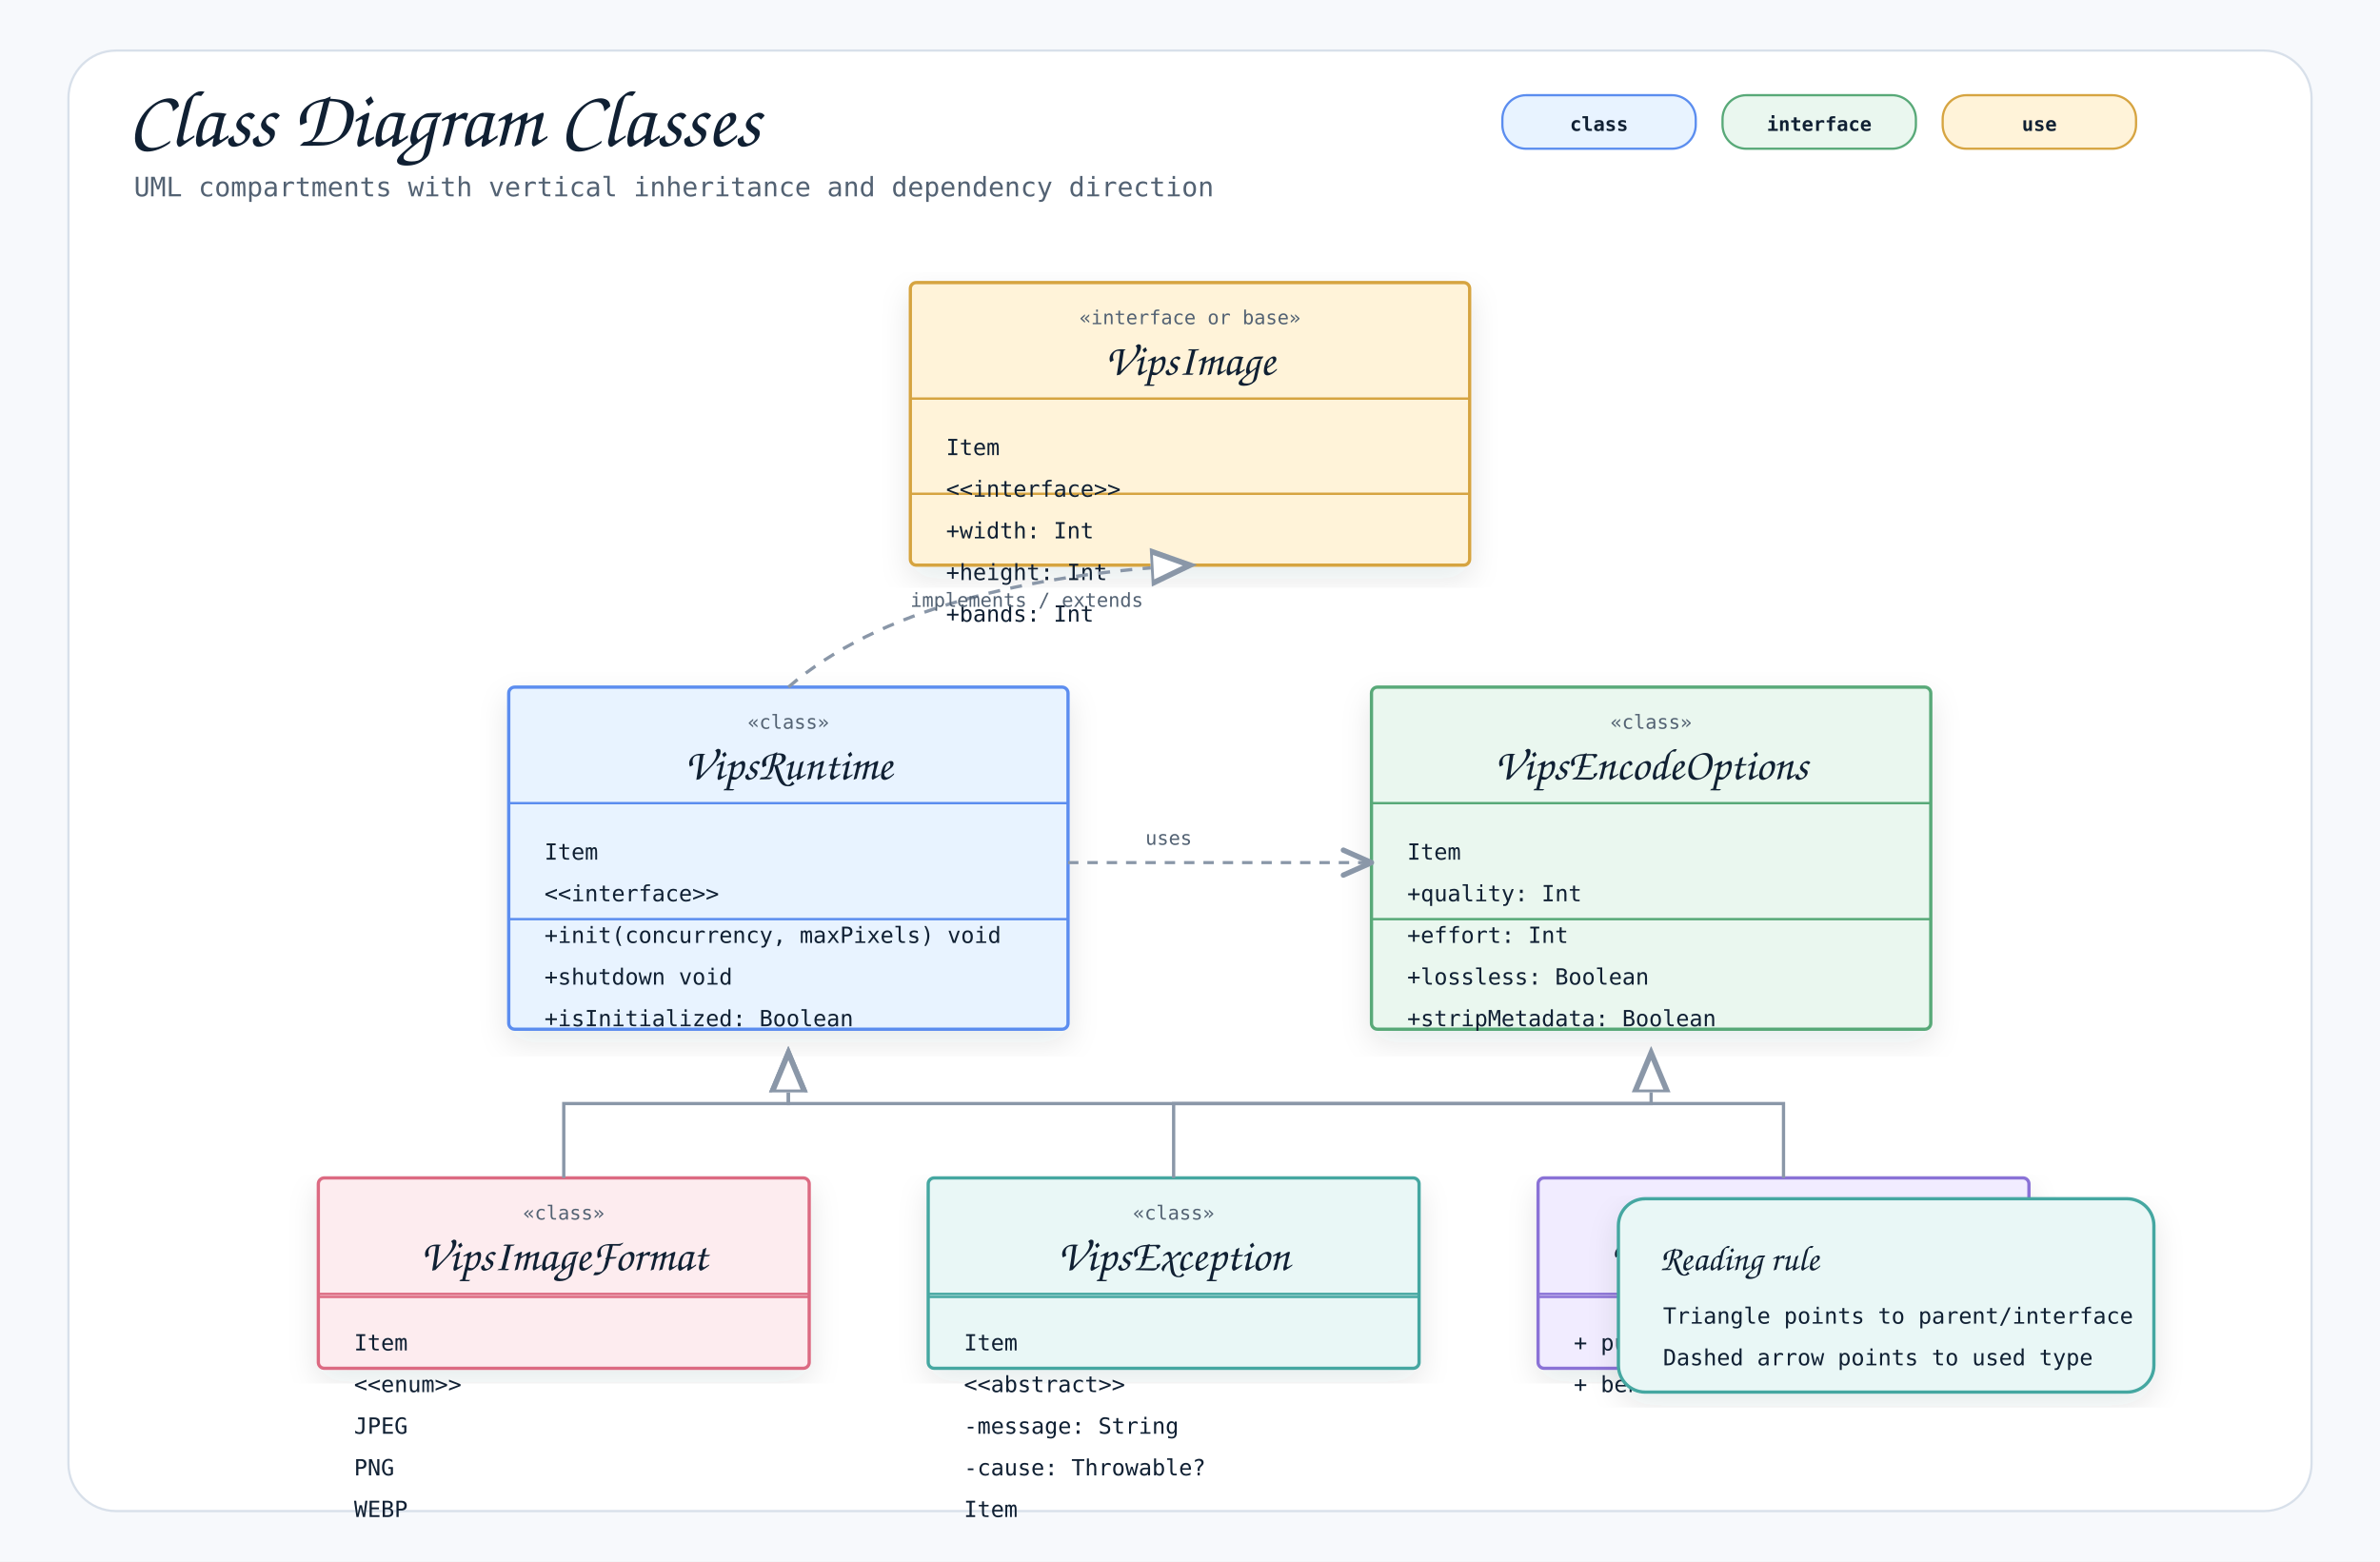
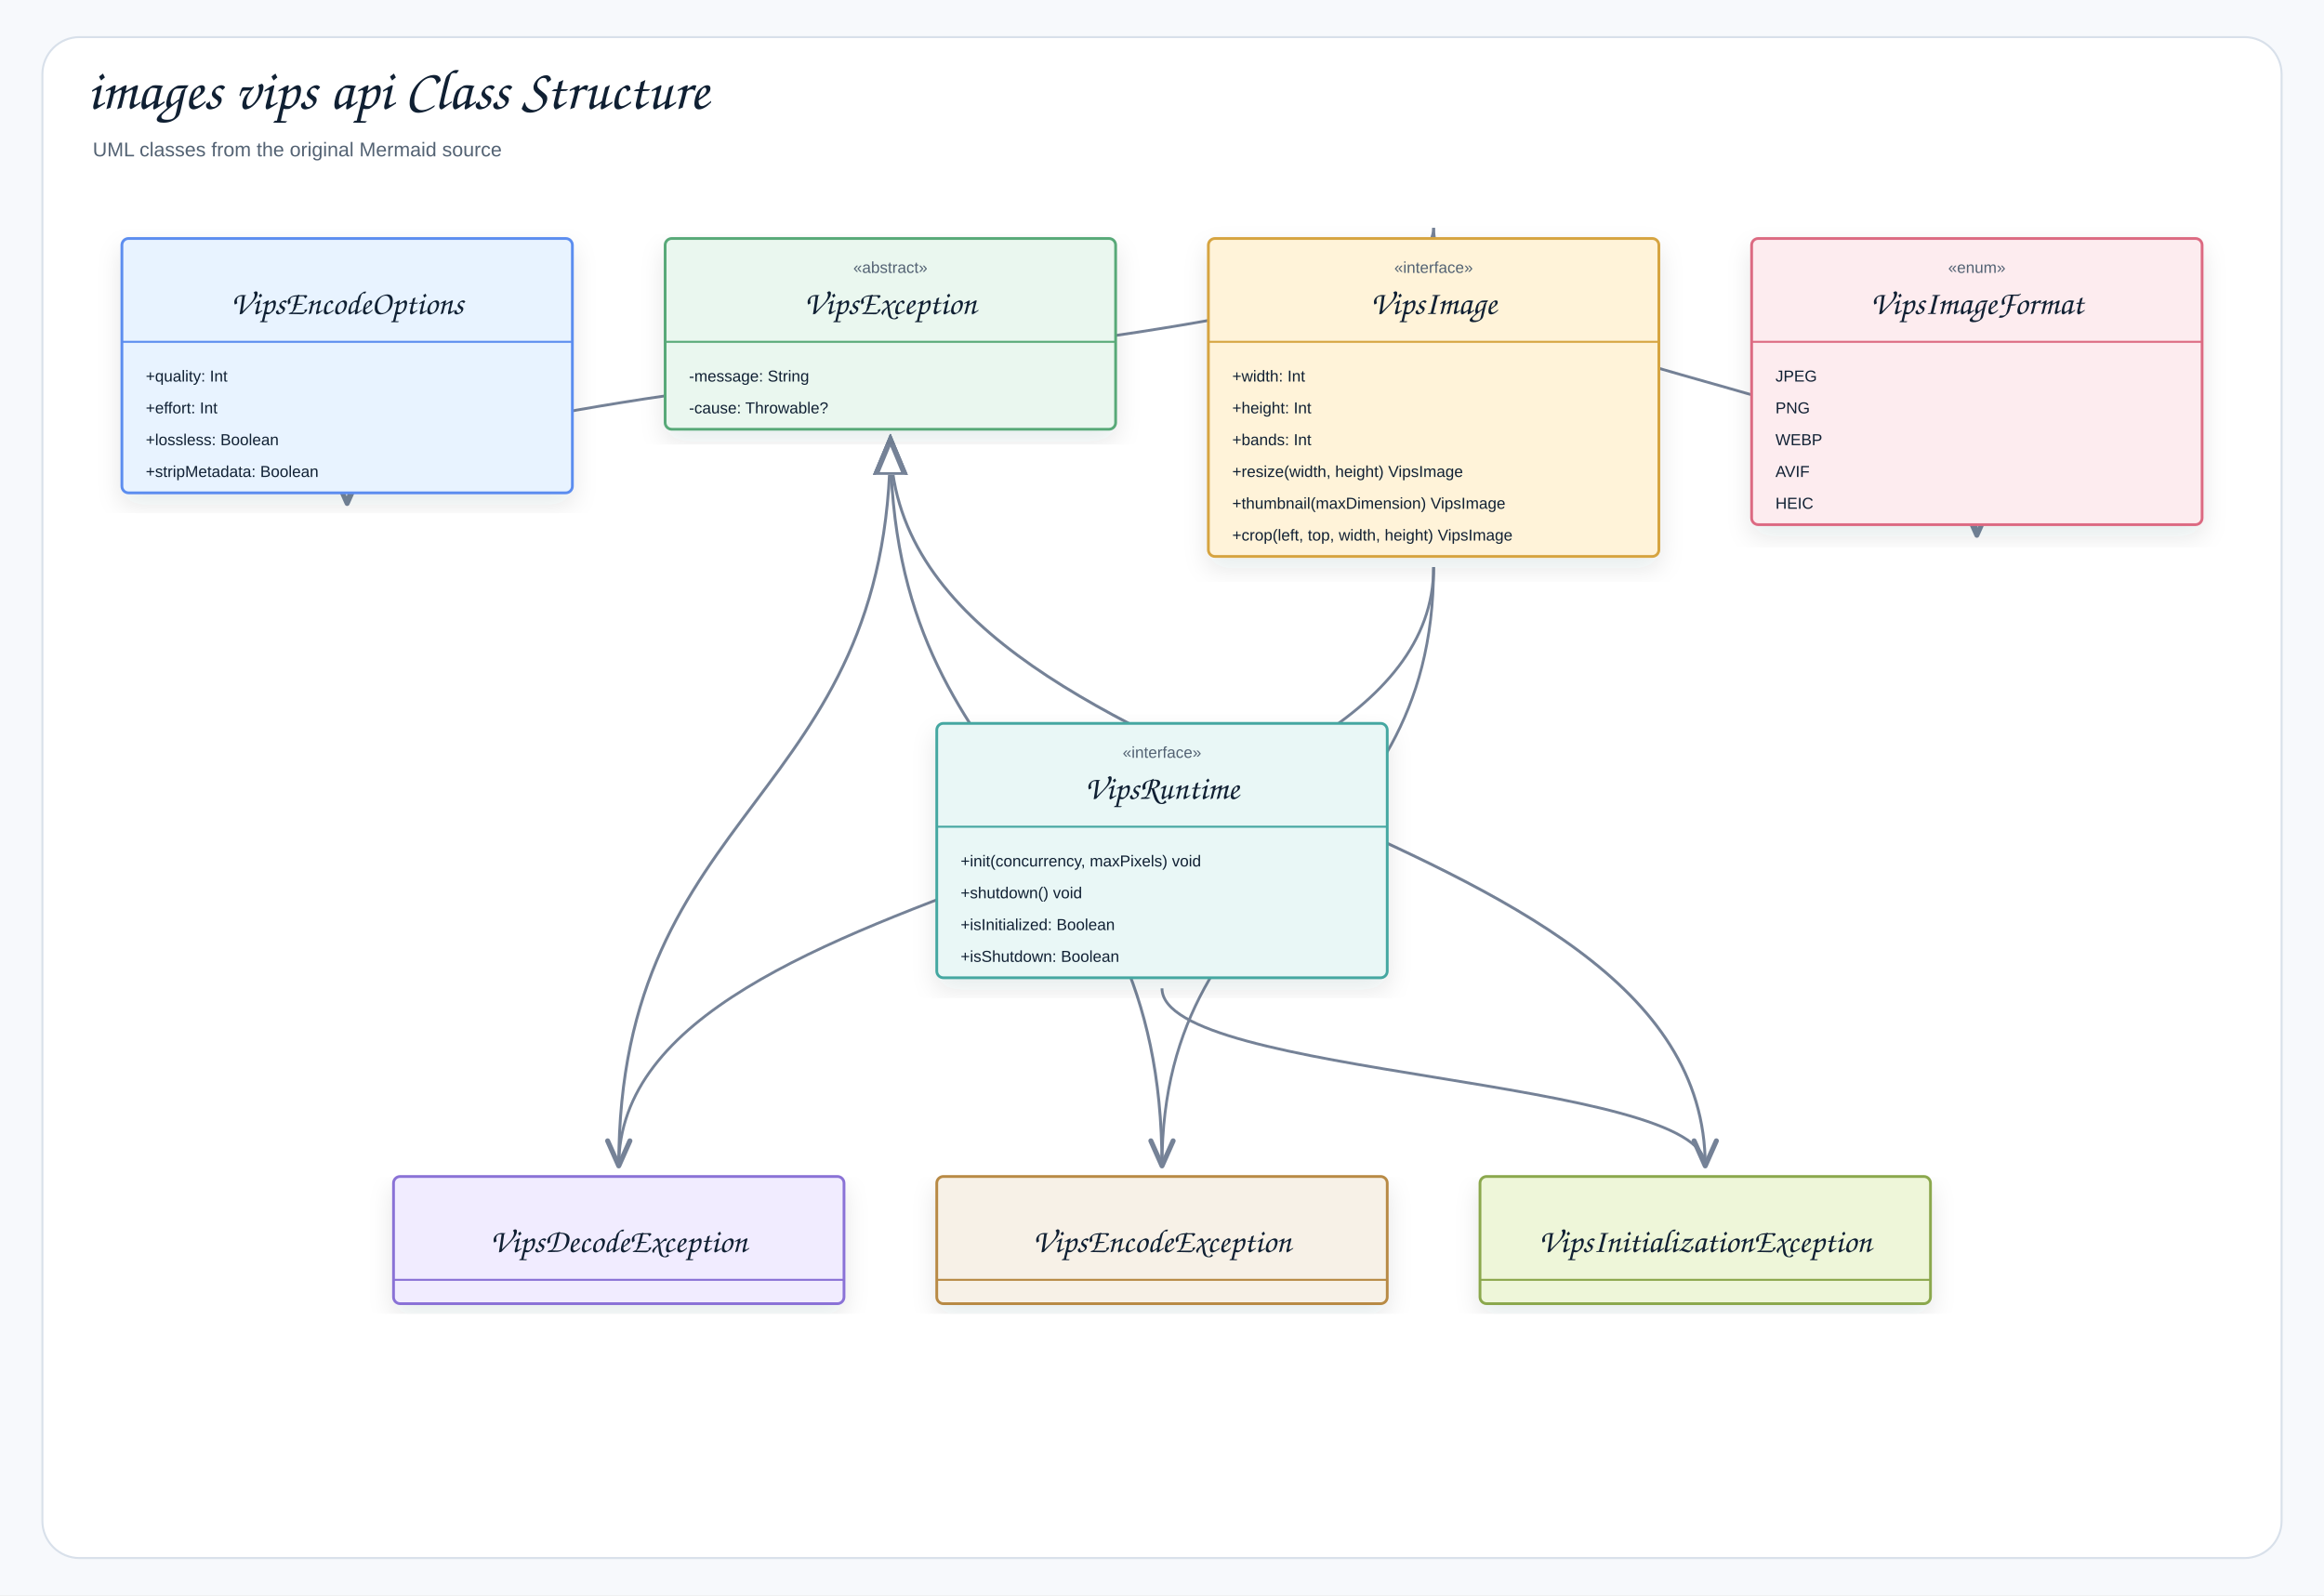
- <svg xmlns="http://www.w3.org/2000/svg" width="1600" height="1050" viewBox="0 0 1600 1050" role="img" aria-label="Class Diagram Classes">
+ <svg xmlns="http://www.w3.org/2000/svg" width="1754" height="1204" viewBox="0 0 1754 1204" role="img" aria-label="images vips api Class Structure">
  <defs>
    <filter id="shadow" x="-8%" y="-8%" width="116%" height="116%">
-       <feDropShadow dx="0" dy="8" stdDeviation="10" flood-color="#1f2937" flood-opacity="0.10" />
+       <feDropShadow dx="0" dy="8" stdDeviation="9" flood-color="#1f2937" flood-opacity="0.10" />
    </filter>
    <marker id="openArrow" markerWidth="12" markerHeight="10" refX="10" refY="5" orient="auto" markerUnits="strokeWidth">
-       <path d="M 1 1 L 10 5 L 1 9" fill="none" stroke="#8a97a8" stroke-width="1.7" stroke-linecap="round" stroke-linejoin="round" />
+       <path d="M 1 1 L 10 5 L 1 9" fill="none" stroke="#758297" stroke-width="1.8" stroke-linecap="round" stroke-linejoin="round" />
    </marker>
    <marker id="inherit" markerWidth="14" markerHeight="12" refX="12" refY="6" orient="auto" markerUnits="strokeWidth">
-       <path d="M 0 1 L 12 6 L 0 11 Z" fill="#ffffff" stroke="#8a97a8" stroke-width="1.7" />
+       <path d="M 0 1 L 12 6 L 0 11 Z" fill="#ffffff" stroke="#758297" stroke-width="1.8" />
    </marker>
    <style>
-     .canvas { fill: #f7f9fc; }
-     .frame { fill: #ffffff; stroke: #d8e0ea; stroke-width: 1.5; }
-     .title { font-family: "Architects Daughter", "Comic Mono", cursive; font-size: 54px; font-weight: 400; fill: #102033; }
-     .subtitle { font-family: "Comic Mono", "SFMono-Regular", Menlo, Consolas, monospace; font-size: 18px; fill: #536273; }
-     .label { font-family: "Architects Daughter", "Comic Mono", cursive; font-size: 30px; font-weight: 400; fill: #102033; }
-     .smallLabel { font-family: "Architects Daughter", "Comic Mono", cursive; font-size: 24px; font-weight: 400; fill: #102033; }
-     .mono { font-family: "Comic Mono", "SFMono-Regular", Menlo, Consolas, monospace; font-size: 15px; fill: #102033; }
-     .small { font-family: "Comic Mono", "SFMono-Regular", Menlo, Consolas, monospace; font-size: 13px; fill: #536273; }
-     .strong { font-family: "Comic Mono", "SFMono-Regular", Menlo, Consolas, monospace; font-size: 15px; font-weight: 700; fill: #102033; }
-     .card { stroke-width: 2.2; filter: url(#shadow); }
-     .line { stroke: #8a97a8; stroke-width: 2.1; fill: none; marker-end: url(#openArrow); }
-     .softLine { stroke: #8a97a8; stroke-width: 2.1; fill: none; }
-     .dashed { stroke: #8a97a8; stroke-width: 2.1; stroke-dasharray: 7 6; fill: none; marker-end: url(#openArrow); }
-     .inheritLine { stroke: #8a97a8; stroke-width: 2.2; fill: none; marker-end: url(#inherit); }
-     .implLine { stroke: #8a97a8; stroke-width: 2.2; stroke-dasharray: 8 7; fill: none; marker-end: url(#inherit); }
-     .compartment { stroke-width: 1.6; fill: none; }
-     .chip { stroke-width: 1.5; rx: 16; }
-     .chipText { font-family: "Comic Mono", "SFMono-Regular", Menlo, Consolas, monospace; font-size: 13px; font-weight: 700; fill: #102033; }
+     .canvas{fill:#f7f9fc}.frame{fill:#fff;stroke:#d8e0ea;stroke-width:1.5}
+     .title{font-family:"Architects Daughter","Comic Sans MS","Comic Sans",cursive;font-size:43px;font-weight:400;fill:#102033}
+     .subtitle{font-family:"Comic Sans MS","Comic Sans","Comic Neue",Arial,sans-serif;font-size:15px;font-weight:400;fill:#536273}
+     .label{font-family:"Architects Daughter","Comic Sans MS","Comic Sans",cursive;font-size:25px;font-weight:400;fill:#102033}
+     .smallLabel{font-family:"Architects Daughter","Comic Sans MS","Comic Sans",cursive;font-size:21px;font-weight:400;fill:#102033}
+     .mono{font-family:"Comic Sans MS","Comic Sans","Comic Neue",Arial,sans-serif;font-size:12px;font-weight:400;fill:#102033}
+     .small{font-family:"Comic Sans MS","Comic Sans","Comic Neue",Arial,sans-serif;font-size:12px;font-weight:400;fill:#536273}
+     .strong{font-family:"Comic Sans MS","Comic Sans","Comic Neue",Arial,sans-serif;font-size:13px;font-weight:400;fill:#102033}
+     .card{stroke-width:2.1;filter:url(#shadow)}.compartment{stroke-width:1.5;fill:none}
+     .line{stroke:#758297;stroke-width:2.1;fill:none;marker-end:url(#openArrow)}
+     .plainLine{stroke:#758297;stroke-width:2.1;fill:none}
+     .dashed{stroke:#758297;stroke-width:2.1;stroke-dasharray:7 6;fill:none;marker-end:url(#openArrow)}
+     .inheritLine{stroke:#758297;stroke-width:2.2;fill:none;marker-end:url(#inherit)}
+     .implLine{stroke:#758297;stroke-width:2.2;stroke-dasharray:8 7;fill:none;marker-end:url(#inherit)}
  </style>
  </defs>
-   <rect class="canvas" width="1600" height="1050" />
-   <rect class="frame" x="46" y="34" width="1508" height="982" rx="32" />
-   <text class="title" x="86" y="98">Class Diagram Classes</text>
-   <text class="subtitle" x="90" y="132">UML compartments with vertical inheritance and dependency direction</text>
-   <rect class="chip" x="1010" y="64" width="130" height="36" fill="#e8f3ff" stroke="#5b8def" />
-   <text class="chipText" x="1075" y="88" text-anchor="middle">class</text>
-   <rect class="chip" x="1158" y="64" width="130" height="36" fill="#eaf7ef" stroke="#58a978" />
-   <text class="chipText" x="1223" y="88" text-anchor="middle">interface</text>
-   <rect class="chip" x="1306" y="64" width="130" height="36" fill="#fff3d9" stroke="#d6a441" />
-   <text class="chipText" x="1371" y="88" text-anchor="middle">use</text>
-   <g transform="translate(612,190)">
-     <rect class="card" x="0" y="0" width="376" height="190" rx="4" fill="#fff3d9" stroke="#d6a441" />
-     <line class="compartment" x1="0" y1="78" x2="376" y2="78" stroke="#d6a441" />
-     <line class="compartment" x1="0" y1="142" x2="376" y2="142" stroke="#d6a441" />
-     <text class="small" x="188" y="28" text-anchor="middle">«interface or base»</text>
-     <text class="label" x="188" y="62" text-anchor="middle">VipsImage</text>
-     <text class="mono" x="24" y="116">Item</text>
-     <text class="mono" x="24" y="144">&lt;&lt;interface&gt;&gt;</text>
-     <text class="mono" x="24" y="172">+width: Int</text>
-     <text class="mono" x="24" y="200">+height: Int</text>
-     <text class="mono" x="24" y="228">+bands: Int</text>
+   <rect class="canvas" width="1754" height="1204" />
+   <rect class="frame" x="32" y="28" width="1690" height="1148" rx="28" />
+   <text class="title" x="66" y="82">images vips api Class Structure</text>
+   <text class="subtitle" x="70" y="118">UML classes from the original Mermaid source</text>
+   <path class="line" d="M1082 428 C1082 654 877 654 877 880" />
+   <path class="line" d="M1082 428 C1082 654 467 654 467 880" />
+   <path class="line" d="M877 746 C877 813 1287 813 1287 880" />
+   <path class="line" d="M1082 172 C1082 276 262 276 262 380" />
+   <path class="line" d="M1082 172 C1082 288 1492 288 1492 404" />
+   <path class="inheritLine" d="M1287 880 C1287 606 672 606 672 332" />
+   <path class="inheritLine" d="M877 880 C877 606 672 606 672 332" />
+   <path class="inheritLine" d="M467 880 C467 606 672 606 672 332" />
+   <g transform="translate(92,180)">
+     <rect class="card" x="0" y="0" width="340" height="192" rx="5" fill="#E8F3FF" stroke="#5B8DEF" />
+     <line class="compartment" x1="0" y1="78" x2="340" y2="78" stroke="#5B8DEF" />
+     <text class="small" x="170" y="26" text-anchor="middle" />
+     <text class="label" x="170" y="57" text-anchor="middle">VipsEncodeOptions</text>
+     <text class="mono" x="18" y="108">+quality: Int</text>
+     <text class="mono" x="18" y="132">+effort: Int</text>
+     <text class="mono" x="18" y="156">+lossless: Boolean</text>
+     <text class="mono" x="18" y="180">+stripMetadata: Boolean</text>
  </g>
-   <g transform="translate(342,462)">
-     <rect class="card" x="0" y="0" width="376" height="230" rx="4" fill="#e8f3ff" stroke="#5b8def" />
-     <line class="compartment" x1="0" y1="78" x2="376" y2="78" stroke="#5b8def" />
-     <line class="compartment" x1="0" y1="156" x2="376" y2="156" stroke="#5b8def" />
-     <text class="small" x="188" y="28" text-anchor="middle">«class»</text>
-     <text class="label" x="188" y="62" text-anchor="middle">VipsRuntime</text>
-     <text class="mono" x="24" y="116">Item</text>
-     <text class="mono" x="24" y="144">&lt;&lt;interface&gt;&gt;</text>
-     <text class="mono" x="24" y="172">+init(concurrency, maxPixels) void</text>
-     <text class="mono" x="24" y="200">+shutdown void</text>
-     <text class="mono" x="24" y="228">+isInitialized: Boolean</text>
+   <g transform="translate(502,180)">
+     <rect class="card" x="0" y="0" width="340" height="144" rx="5" fill="#EAF7EF" stroke="#58A978" />
+     <line class="compartment" x1="0" y1="78" x2="340" y2="78" stroke="#58A978" />
+     <text class="small" x="170" y="26" text-anchor="middle">«abstract»</text>
+     <text class="label" x="170" y="57" text-anchor="middle">VipsException</text>
+     <text class="mono" x="18" y="108">-message: String</text>
+     <text class="mono" x="18" y="132">-cause: Throwable?</text>
  </g>
-   <g transform="translate(922,462)">
-     <rect class="card" x="0" y="0" width="376" height="230" rx="4" fill="#eaf7ef" stroke="#58a978" />
-     <line class="compartment" x1="0" y1="78" x2="376" y2="78" stroke="#58a978" />
-     <line class="compartment" x1="0" y1="156" x2="376" y2="156" stroke="#58a978" />
-     <text class="small" x="188" y="28" text-anchor="middle">«class»</text>
-     <text class="label" x="188" y="62" text-anchor="middle">VipsEncodeOptions</text>
-     <text class="mono" x="24" y="116">Item</text>
-     <text class="mono" x="24" y="144">+quality: Int</text>
-     <text class="mono" x="24" y="172">+effort: Int</text>
-     <text class="mono" x="24" y="200">+lossless: Boolean</text>
-     <text class="mono" x="24" y="228">+stripMetadata: Boolean</text>
+   <g transform="translate(912,180)">
+     <rect class="card" x="0" y="0" width="340" height="240" rx="5" fill="#FFF3D9" stroke="#D6A441" />
+     <line class="compartment" x1="0" y1="78" x2="340" y2="78" stroke="#D6A441" />
+     <text class="small" x="170" y="26" text-anchor="middle">«interface»</text>
+     <text class="label" x="170" y="57" text-anchor="middle">VipsImage</text>
+     <text class="mono" x="18" y="108">+width: Int</text>
+     <text class="mono" x="18" y="132">+height: Int</text>
+     <text class="mono" x="18" y="156">+bands: Int</text>
+     <text class="mono" x="18" y="180">+resize(width, height) VipsImage</text>
+     <text class="mono" x="18" y="204">+thumbnail(maxDimension) VipsImage</text>
+     <text class="mono" x="18" y="228">+crop(left, top, width, height) VipsImage</text>
  </g>
-   <g transform="translate(214,792)">
-     <rect class="card" x="0" y="0" width="330" height="128" rx="4" fill="#fdecef" stroke="#dc6b82" />
-     <line class="compartment" x1="0" y1="78" x2="330" y2="78" stroke="#dc6b82" />
-     <line class="compartment" x1="0" y1="80" x2="330" y2="80" stroke="#dc6b82" />
-     <text class="small" x="165" y="28" text-anchor="middle">«class»</text>
-     <text class="label" x="165" y="62" text-anchor="middle">VipsImageFormat</text>
-     <text class="mono" x="24" y="116">Item</text>
-     <text class="mono" x="24" y="144">&lt;&lt;enum&gt;&gt;</text>
-     <text class="mono" x="24" y="172">JPEG</text>
-     <text class="mono" x="24" y="200">PNG</text>
-     <text class="mono" x="24" y="228">WEBP</text>
+   <g transform="translate(1322,180)">
+     <rect class="card" x="0" y="0" width="340" height="216" rx="5" fill="#FDECEF" stroke="#DC6B82" />
+     <line class="compartment" x1="0" y1="78" x2="340" y2="78" stroke="#DC6B82" />
+     <text class="small" x="170" y="26" text-anchor="middle">«enum»</text>
+     <text class="label" x="170" y="57" text-anchor="middle">VipsImageFormat</text>
+     <text class="mono" x="18" y="108">JPEG</text>
+     <text class="mono" x="18" y="132">PNG</text>
+     <text class="mono" x="18" y="156">WEBP</text>
+     <text class="mono" x="18" y="180">AVIF</text>
+     <text class="mono" x="18" y="204">HEIC</text>
  </g>
-   <g transform="translate(624,792)">
-     <rect class="card" x="0" y="0" width="330" height="128" rx="4" fill="#e9f7f6" stroke="#45a7a1" />
-     <line class="compartment" x1="0" y1="78" x2="330" y2="78" stroke="#45a7a1" />
-     <line class="compartment" x1="0" y1="80" x2="330" y2="80" stroke="#45a7a1" />
-     <text class="small" x="165" y="28" text-anchor="middle">«class»</text>
-     <text class="label" x="165" y="62" text-anchor="middle">VipsException</text>
-     <text class="mono" x="24" y="116">Item</text>
-     <text class="mono" x="24" y="144">&lt;&lt;abstract&gt;&gt;</text>
-     <text class="mono" x="24" y="172">-message: String</text>
-     <text class="mono" x="24" y="200">-cause: Throwable?</text>
-     <text class="mono" x="24" y="228">Item</text>
+   <g transform="translate(707,546)">
+     <rect class="card" x="0" y="0" width="340" height="192" rx="5" fill="#E9F7F6" stroke="#45A7A1" />
+     <line class="compartment" x1="0" y1="78" x2="340" y2="78" stroke="#45A7A1" />
+     <text class="small" x="170" y="26" text-anchor="middle">«interface»</text>
+     <text class="label" x="170" y="57" text-anchor="middle">VipsRuntime</text>
+     <text class="mono" x="18" y="108">+init(concurrency, maxPixels) void</text>
+     <text class="mono" x="18" y="132">+shutdown() void</text>
+     <text class="mono" x="18" y="156">+isInitialized: Boolean</text>
+     <text class="mono" x="18" y="180">+isShutdown: Boolean</text>
  </g>
-   <g transform="translate(1034,792)">
-     <rect class="card" x="0" y="0" width="330" height="128" rx="4" fill="#f1ecff" stroke="#8a72d6" />
-     <line class="compartment" x1="0" y1="78" x2="330" y2="78" stroke="#8a72d6" />
-     <line class="compartment" x1="0" y1="80" x2="330" y2="80" stroke="#8a72d6" />
-     <text class="small" x="165" y="28" text-anchor="middle">«class»</text>
-     <text class="label" x="165" y="62" text-anchor="middle">VipsDecodeException</text>
-     <text class="mono" x="24" y="116">+ public contract</text>
-     <text class="mono" x="24" y="144">+ behavior</text>
+   <g transform="translate(297,888)">
+     <rect class="card" x="0" y="0" width="340" height="96" rx="5" fill="#F1ECFF" stroke="#8A72D6" />
+     <line class="compartment" x1="0" y1="78" x2="340" y2="78" stroke="#8A72D6" />
+     <text class="small" x="170" y="26" text-anchor="middle" />
+     <text class="label" x="170" y="57" text-anchor="middle">VipsDecodeException</text>
  </g>
-   <path class="implLine" d="M530 462 C590 410 690 386 800 380" />
-   <text class="small" x="612" y="408">implements / extends</text>
-   <path class="dashed" d="M718 580 C780 580 860 580 922 580" />
-   <rect x="756" y="548" width="118" height="30" rx="15" fill="#ffffff" opacity="0.94" />
-   <text class="small" x="770" y="568">uses</text>
-   <path class="inheritLine" d="M379 792 L379 742 L530 742 L530 708" />
-   <path class="inheritLine" d="M789 792 L789 742 L1110 742 L1110 708" />
-   <path class="inheritLine" d="M1199 792 L1199 742 L530 742 L530 708" />
-   <g transform="translate(1088,806)">
-     <rect class="card" x="0" y="0" width="360" height="130" rx="18" fill="#e9f7f6" stroke="#45a7a1" />
-     <text class="smallLabel" x="28" y="48">Reading rule</text>
-     <text class="mono" x="30" y="84">Triangle points to parent/interface</text>
-     <text class="mono" x="30" y="112">Dashed arrow points to used type</text>
+   <g transform="translate(707,888)">
+     <rect class="card" x="0" y="0" width="340" height="96" rx="5" fill="#F7F1E7" stroke="#B88A44" />
+     <line class="compartment" x1="0" y1="78" x2="340" y2="78" stroke="#B88A44" />
+     <text class="small" x="170" y="26" text-anchor="middle" />
+     <text class="label" x="170" y="57" text-anchor="middle">VipsEncodeException</text>
+   </g>
+   <g transform="translate(1117,888)">
+     <rect class="card" x="0" y="0" width="340" height="96" rx="5" fill="#EEF6D9" stroke="#8BA84D" />
+     <line class="compartment" x1="0" y1="78" x2="340" y2="78" stroke="#8BA84D" />
+     <text class="small" x="170" y="26" text-anchor="middle" />
+     <text class="label" x="170" y="57" text-anchor="middle">VipsInitializationException</text>
  </g>
</svg>
